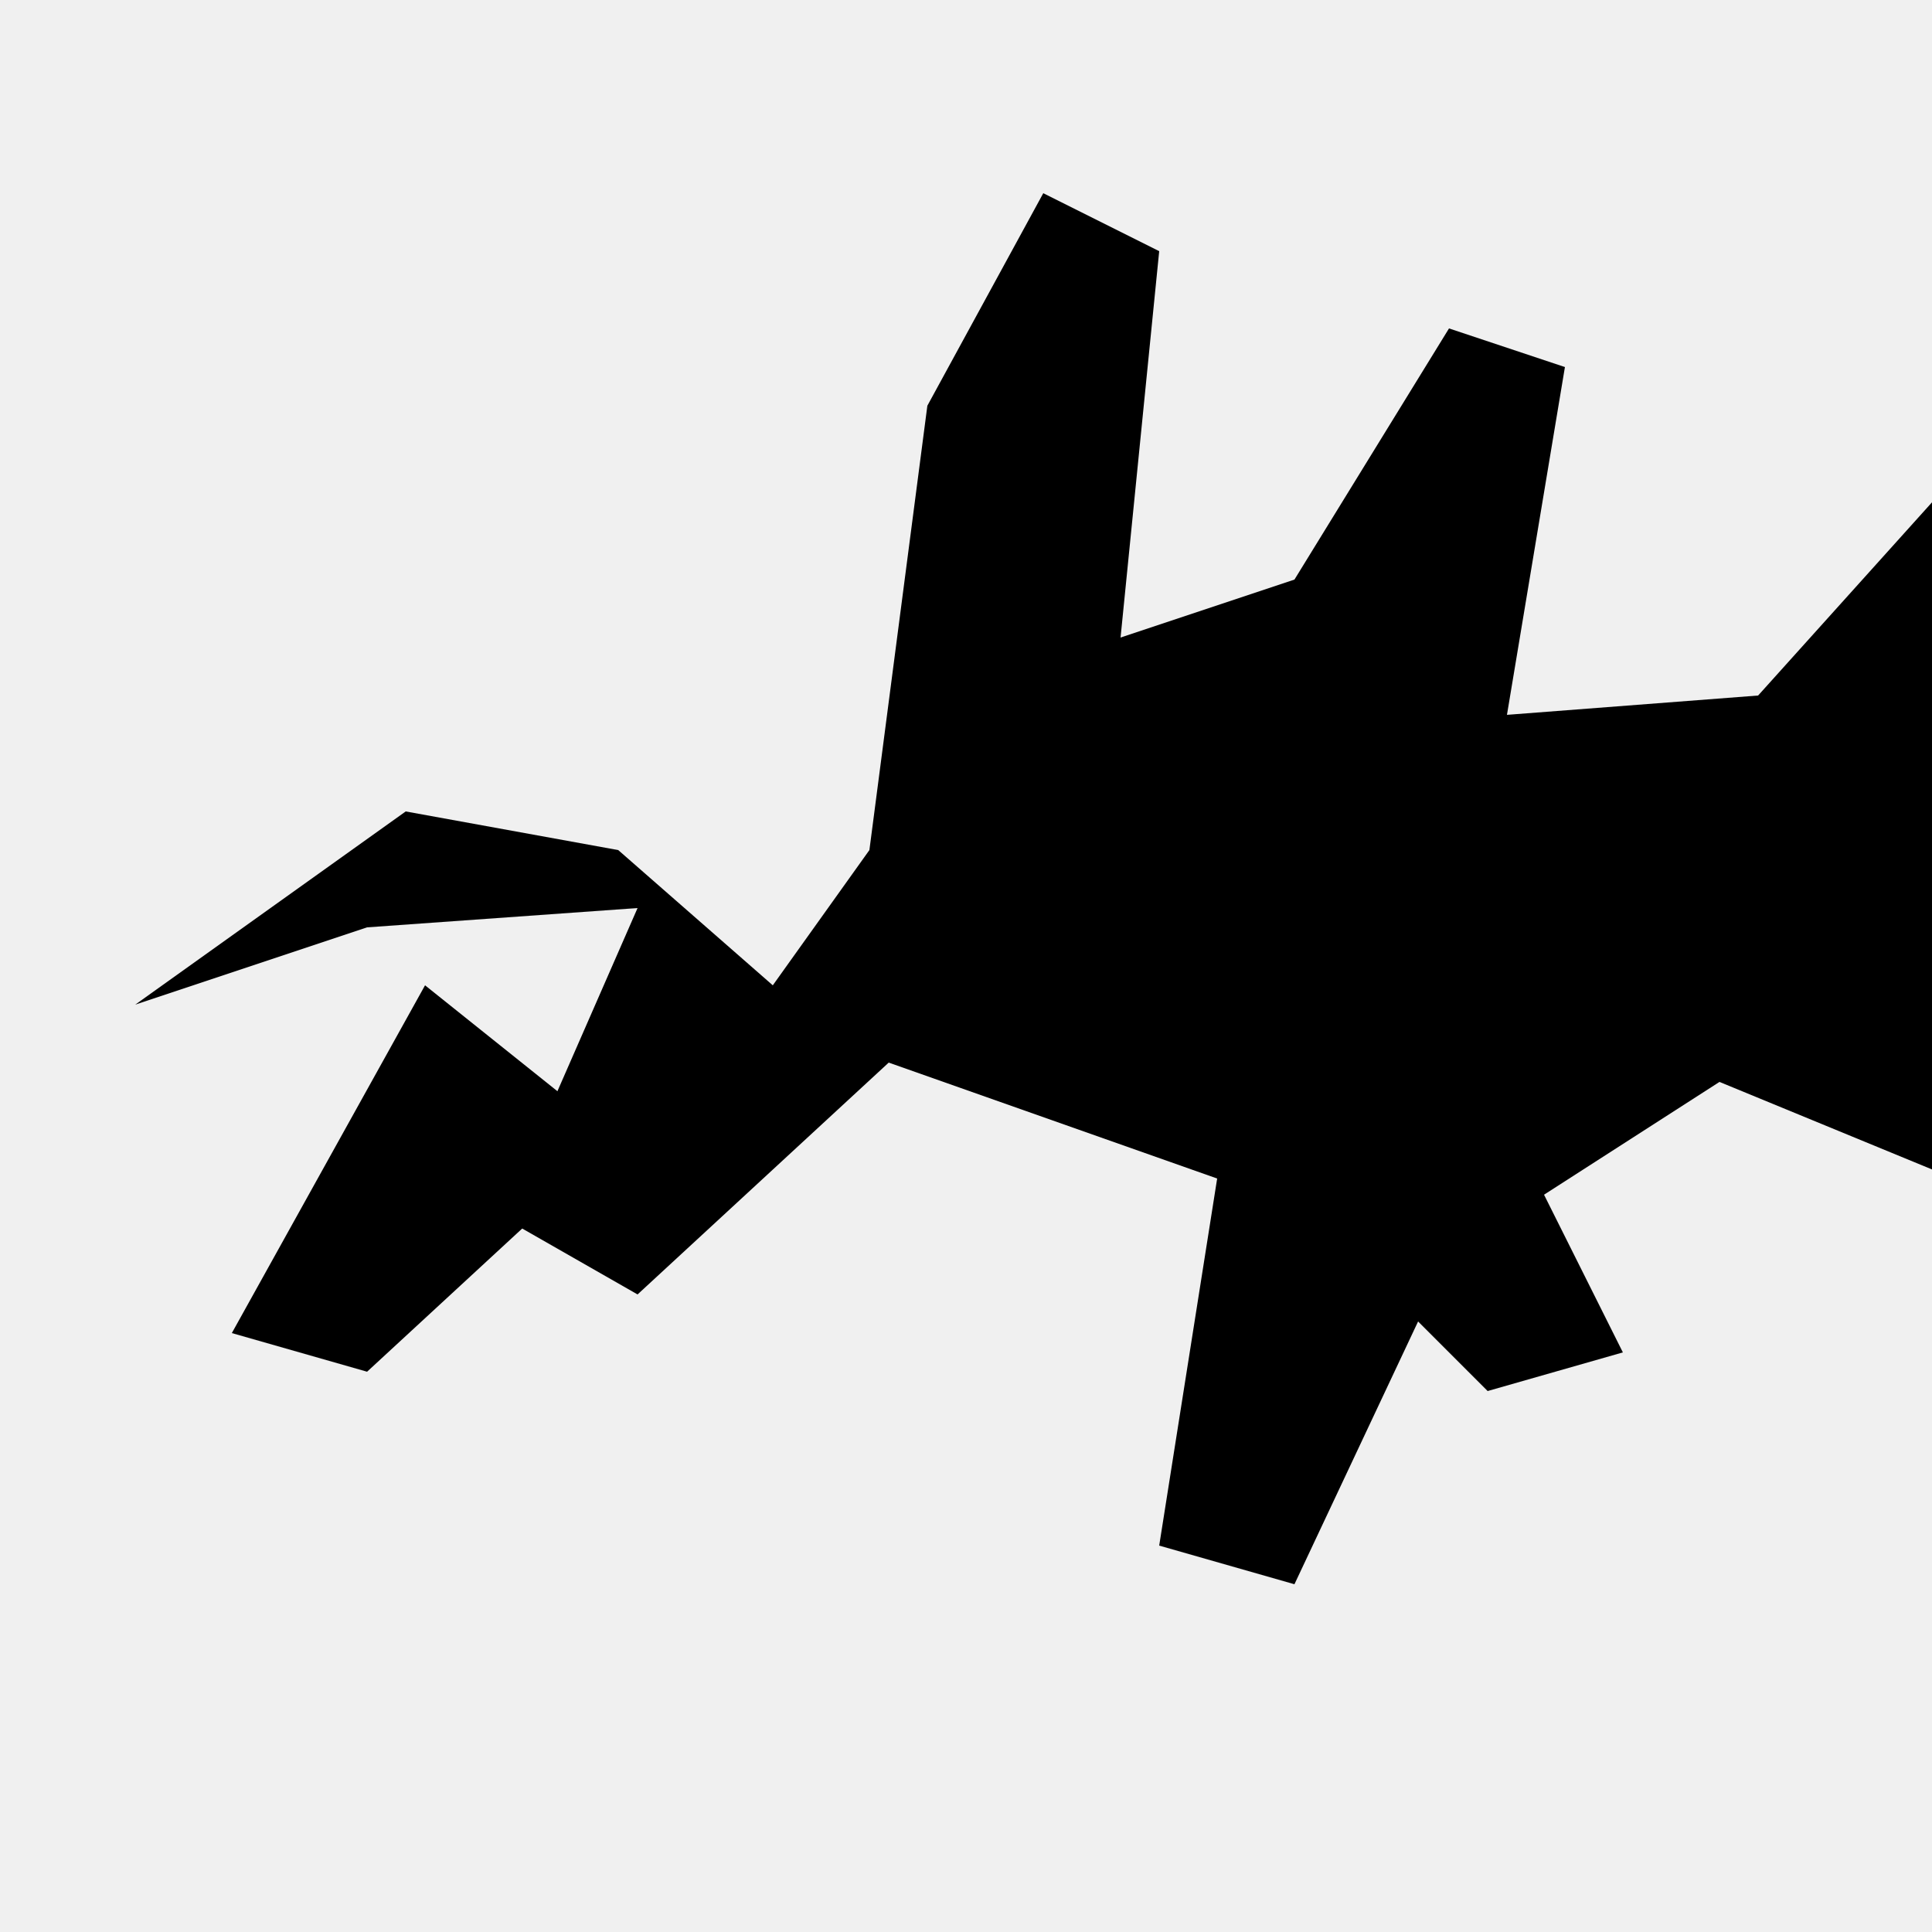
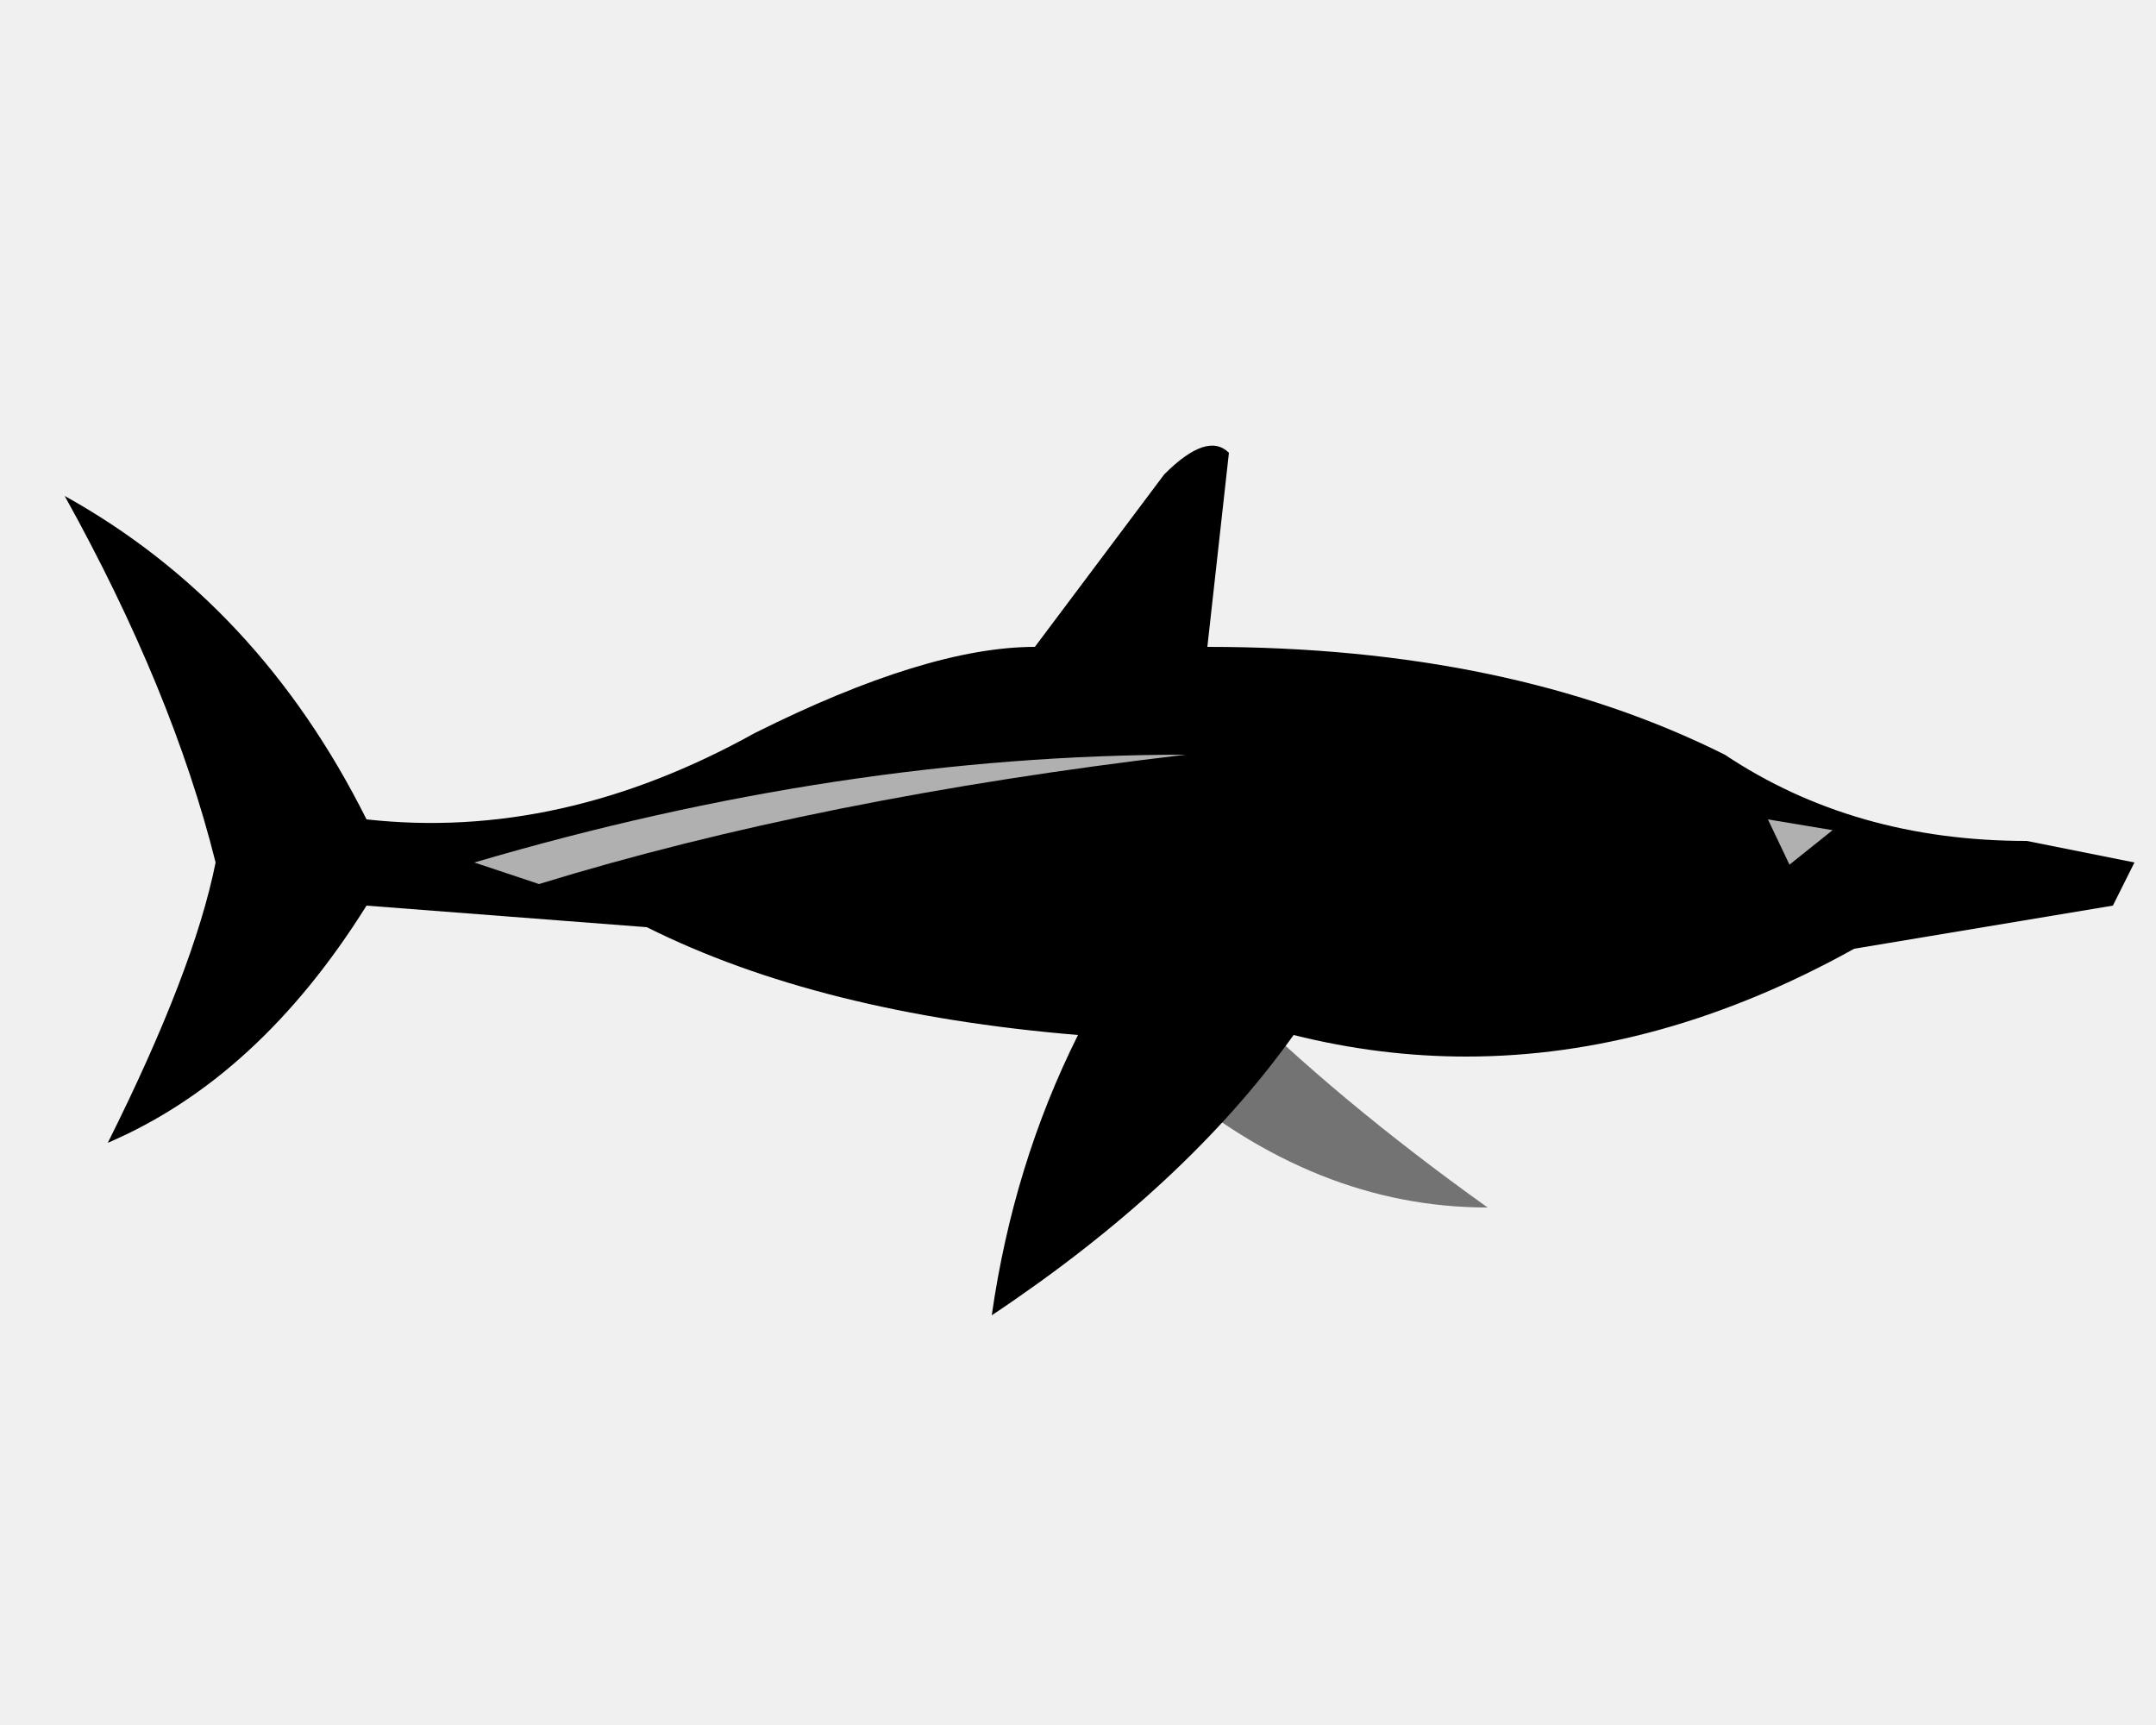
- <svg xmlns="http://www.w3.org/2000/svg" viewBox="0 0 100 100">
-   <path fill="currentColor" d="m7 52 14-10 11 2 8 7 5-7 3-23 6-11 6 3-2 20 9-3 8-13 6 2-3 18 13-1 9-10 5 4-5 15 9 11-3 7-17-7-14 9-8 17-7-2 3-19-17-6-13 12-7-4 7-16-14 1z" />
-   <path fill="currentColor" d="m32 59-13 12-7-2 10-18zm32 0 13 13 7-2-9-18z" />
+ <svg xmlns="http://www.w3.org/2000/svg" viewBox="0 0 100 80">
+   <mask id="detail">
+     <path fill="white" d="M3 23 Q12 28 17 38 Q26 39 35 34 Q43 30 48 30 L54 22 Q56 20 57 21 L56 30 Q70 30 80 35 Q86 39 94 39 L99 40 98 42 86 44 Q77 49 68 49 Q64 49 60 48 Q55 55 46 61 Q47 54 50 48 Q38 47 30 43 L17 42 Q12 50 5 53 Q9 45 10 40 Q8 32 3 23Z" />
+     <path fill="#444" d="M82 38l3 .5-2 1.6z M22 40q17-5 33-5-17 2-30 6z" />
+   </mask>
+   <path fill="currentColor" opacity=".52" d="M57 46 Q62 51 69 56 Q61 56 54 50Z" />
+   <rect width="100" height="80" fill="currentColor" mask="url(#detail)" />
</svg>
